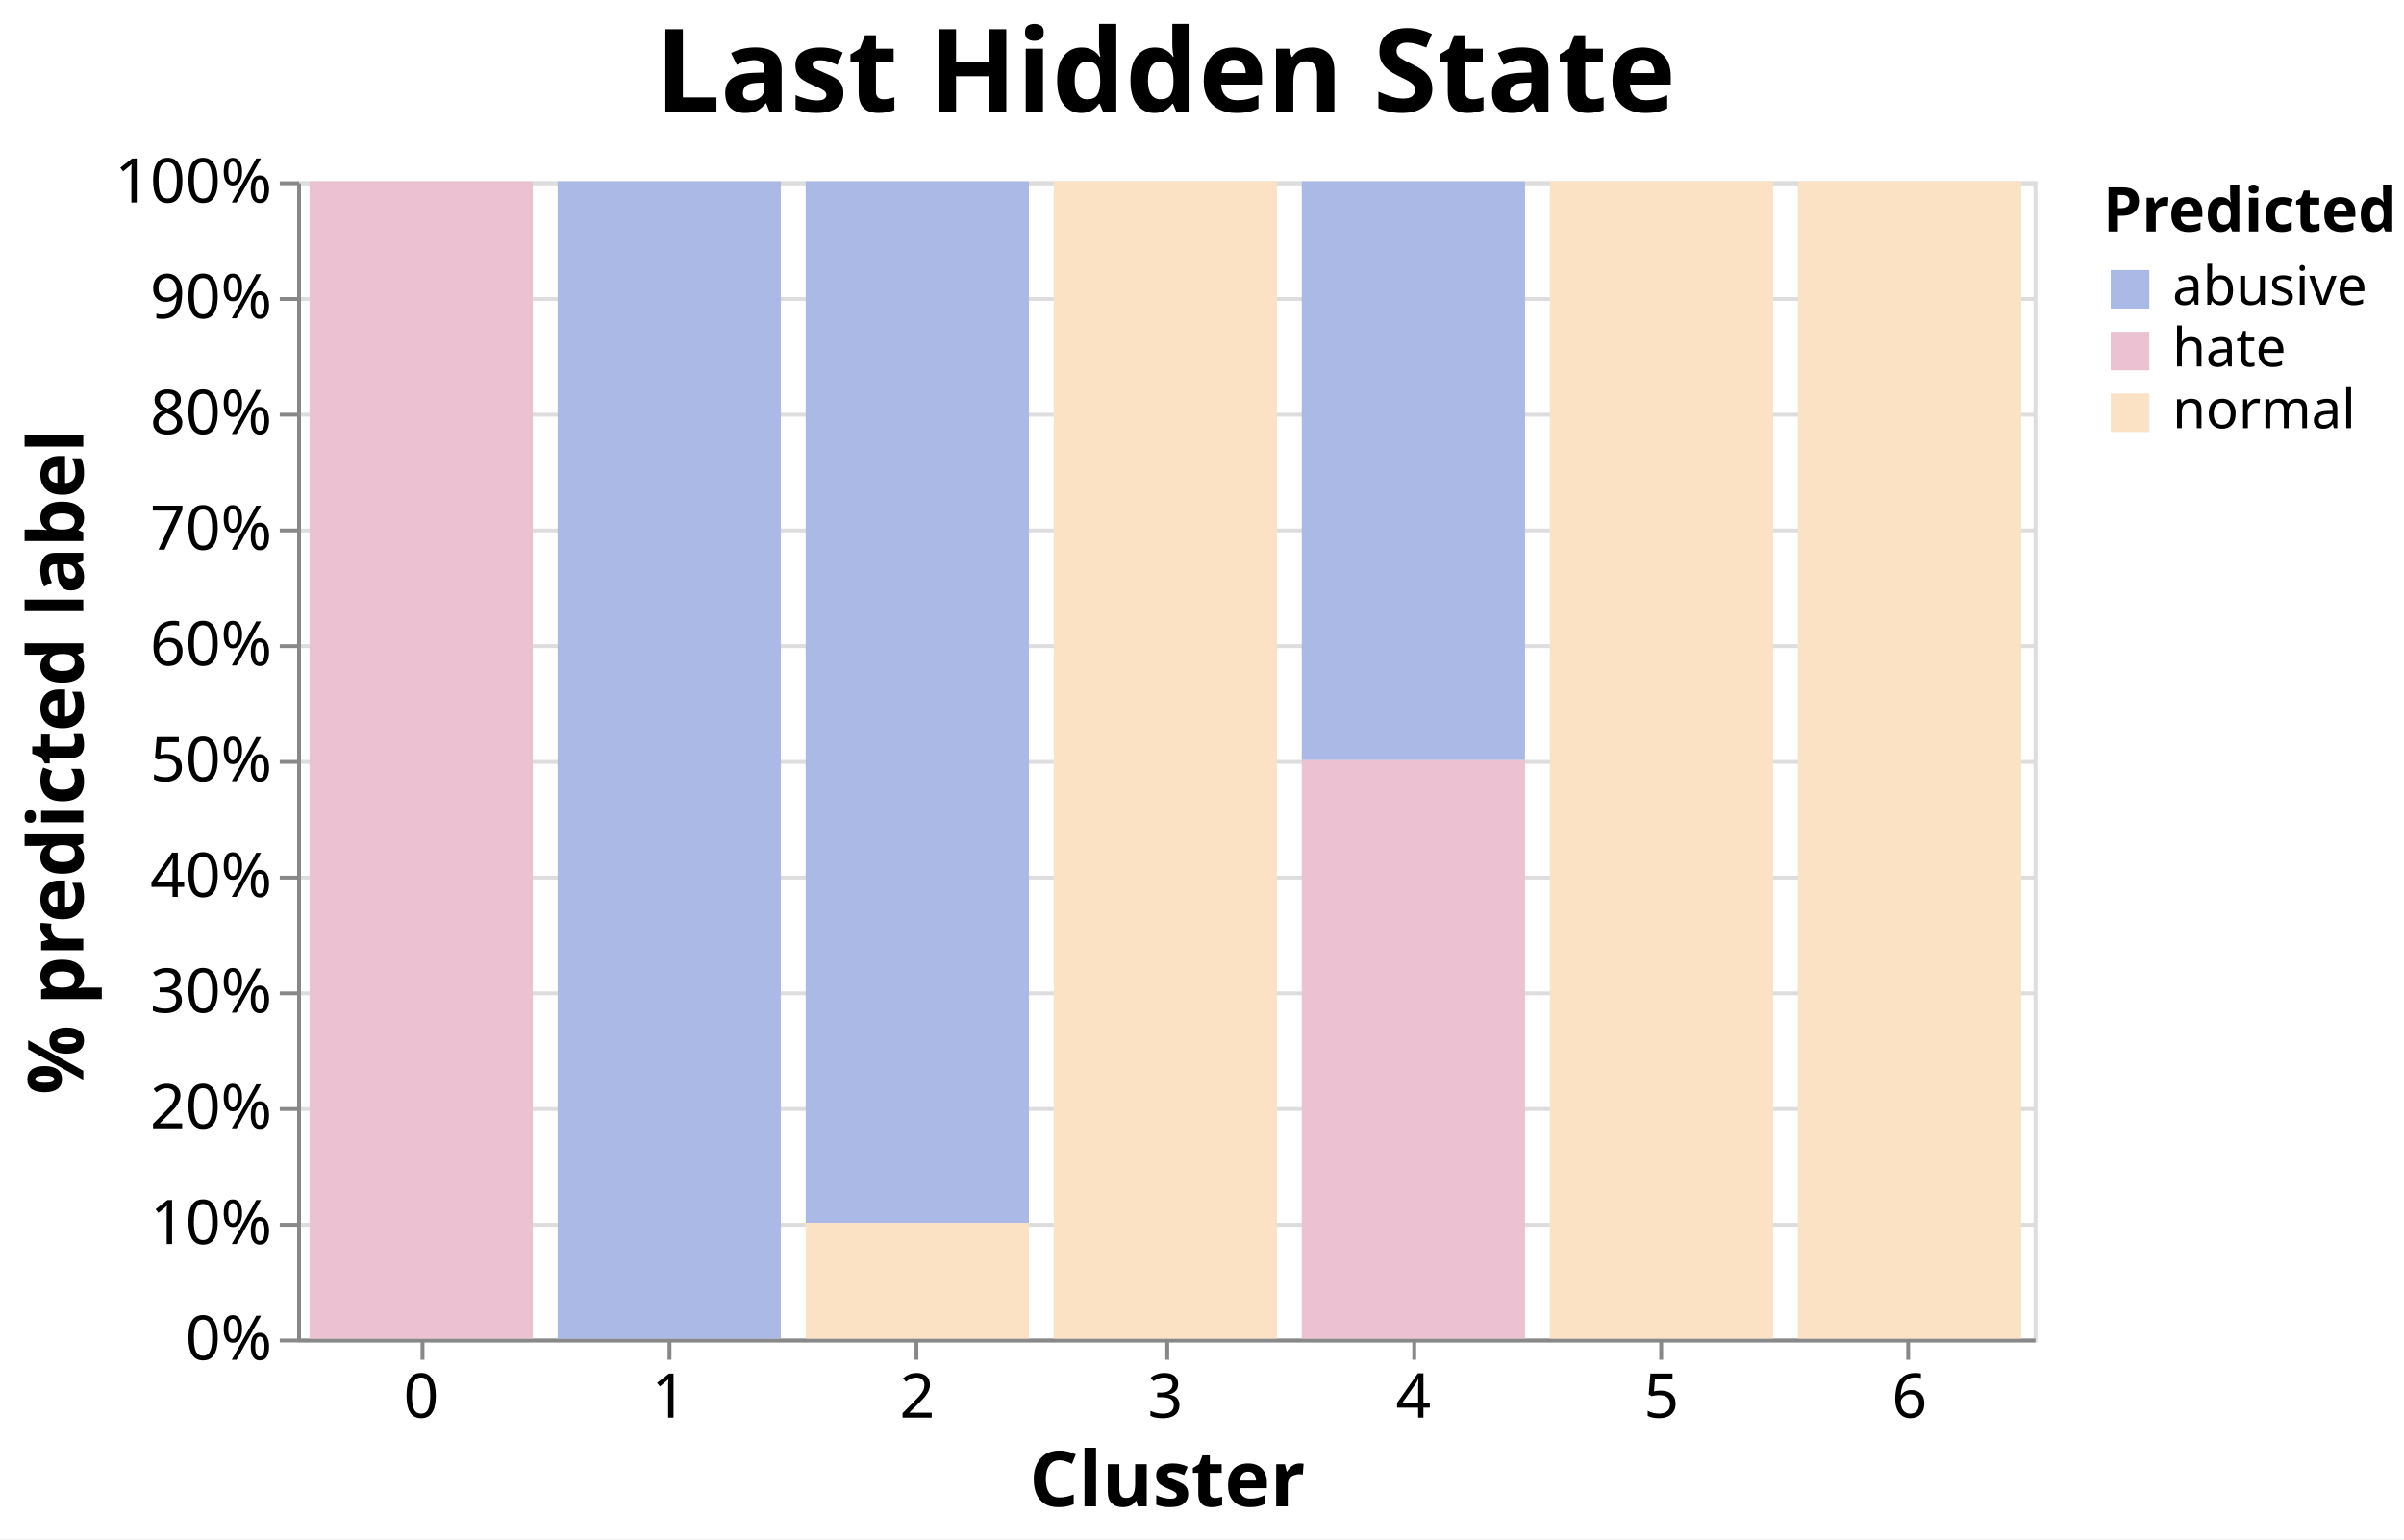
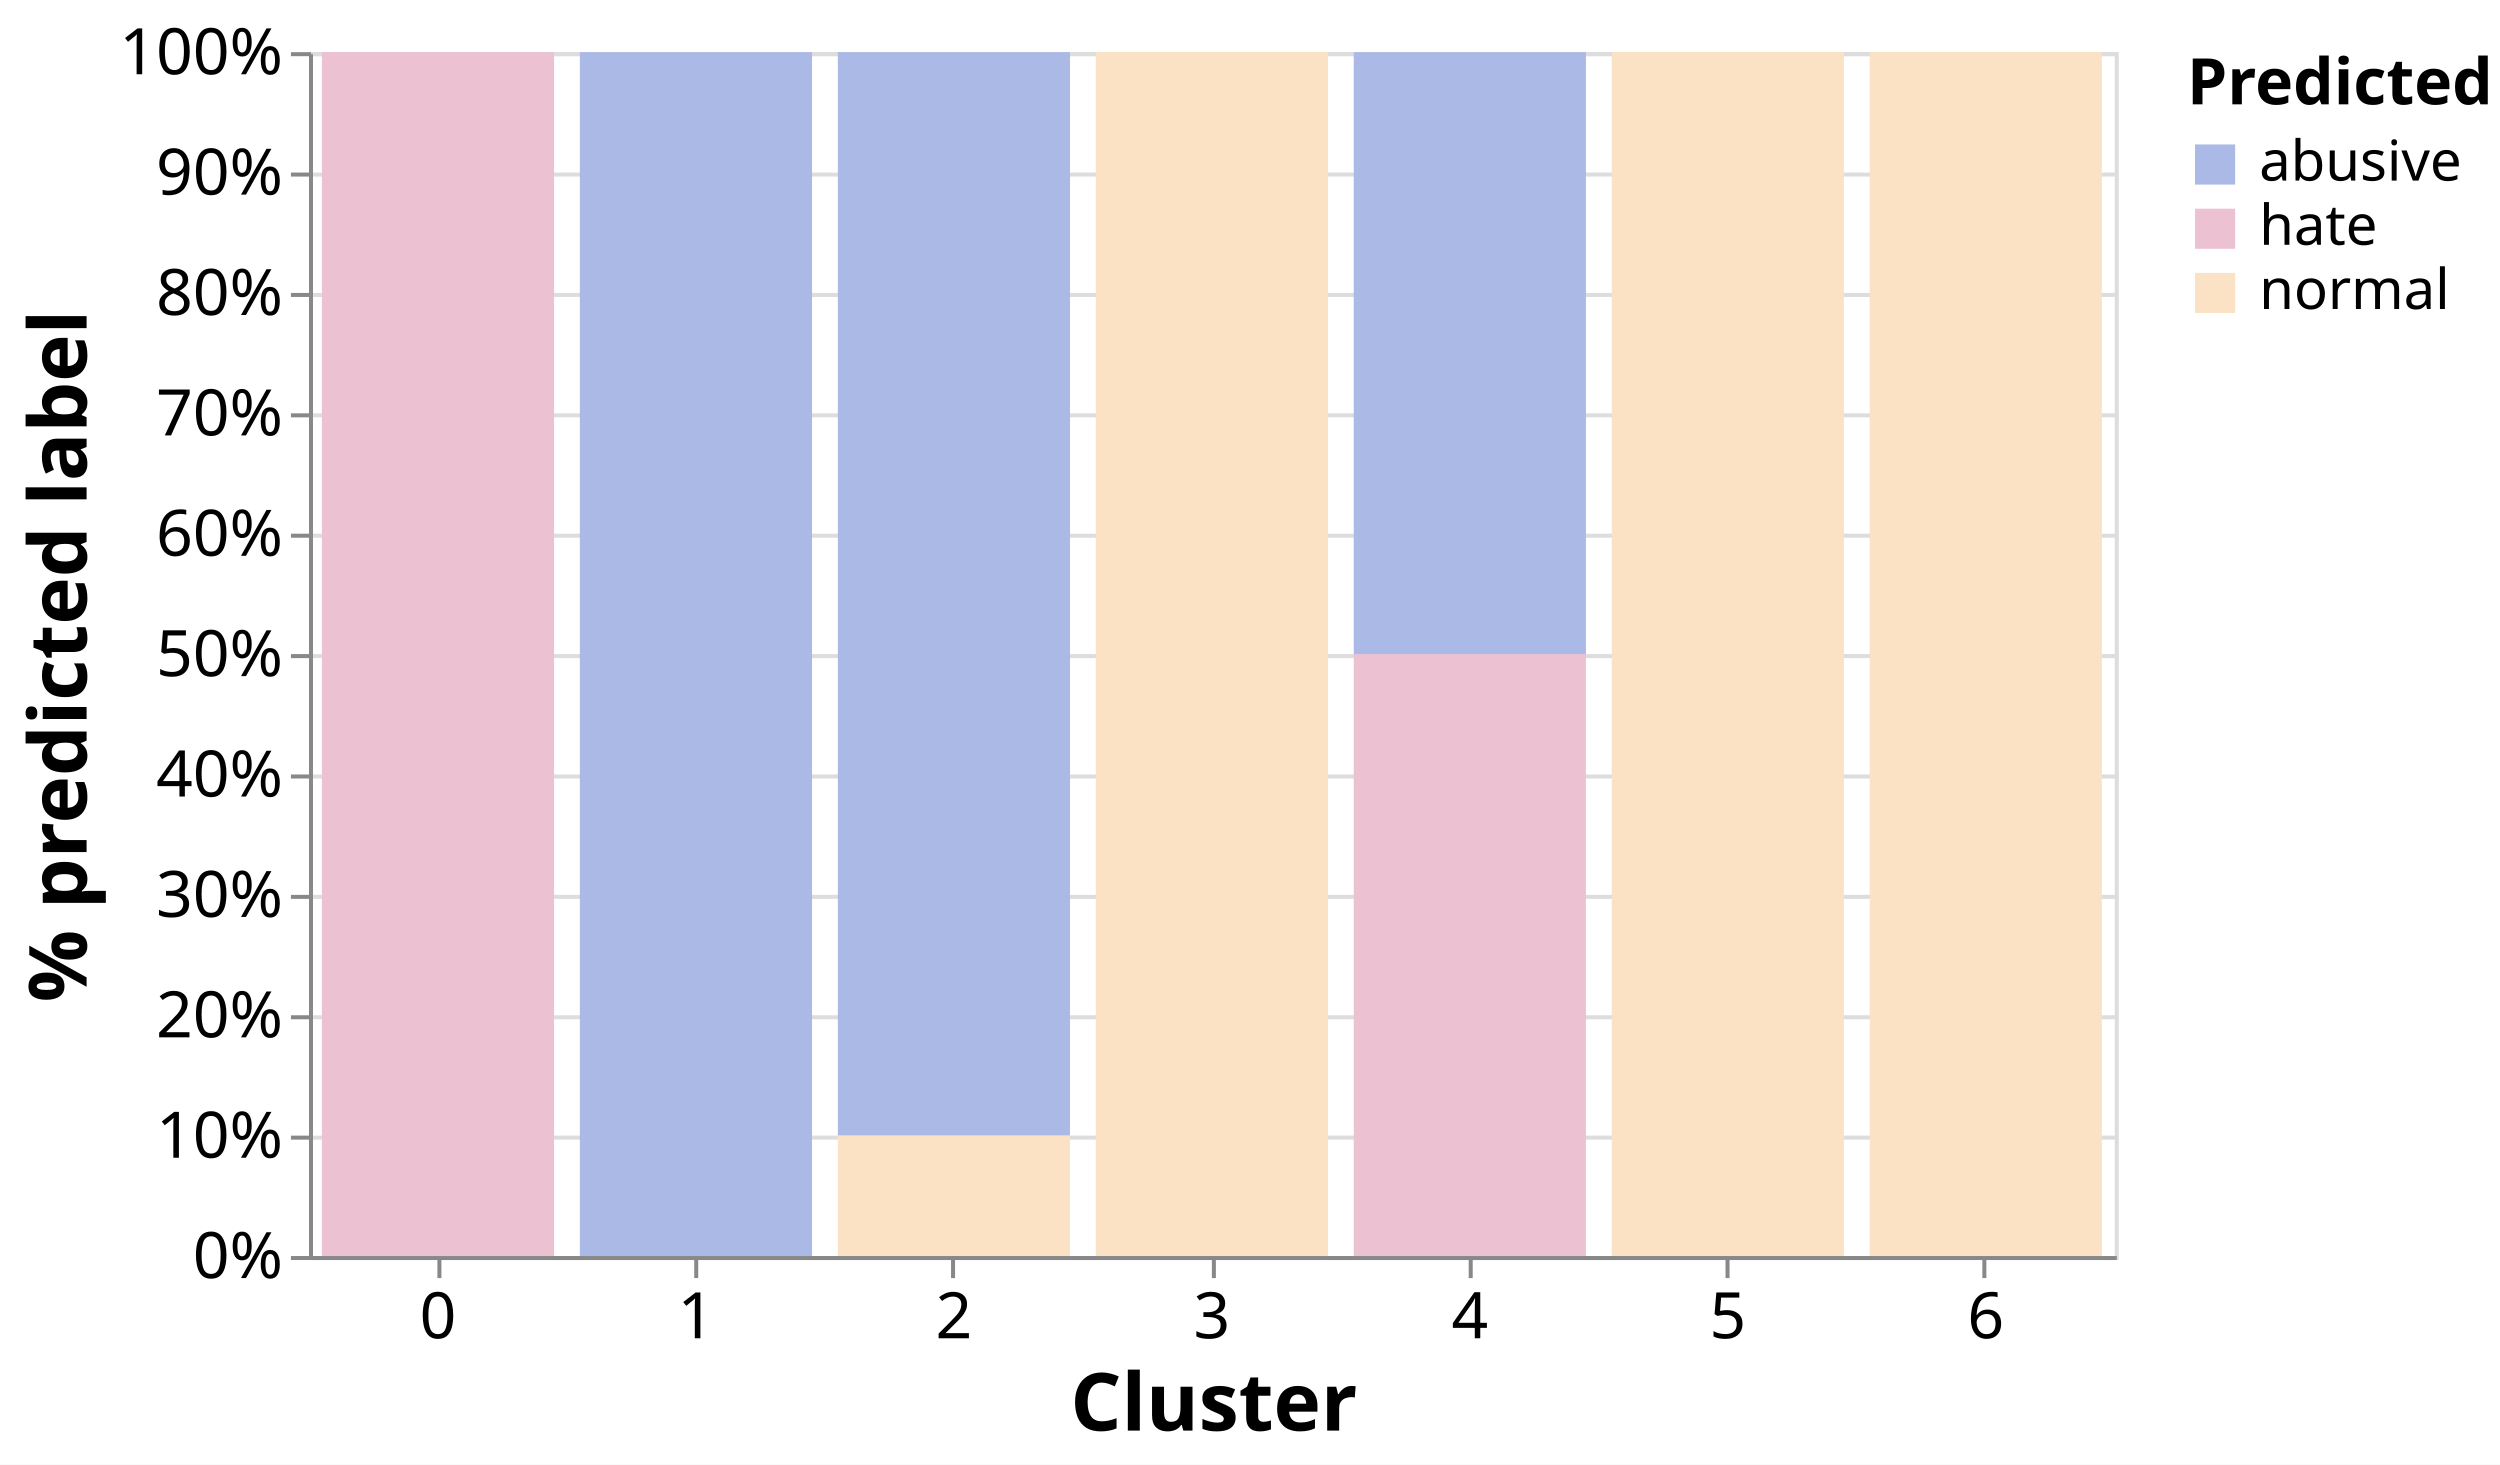
- <svg xmlns="http://www.w3.org/2000/svg" version="1.1" class="marks" width="623" height="399" viewBox="0 0 623 399">
-   <rect width="623" height="399" fill="white" />
-   <g fill="none" stroke-miterlimit="10" transform="translate(77,47)">
+ <svg xmlns="http://www.w3.org/2000/svg" version="1.1" class="marks" width="623" height="365" viewBox="0 0 623 365">
+   <rect width="623" height="365" fill="white" />
+   <g fill="none" stroke-miterlimit="10" transform="translate(77,13)">
    <g class="mark-group role-frame root" role="graphics-object" aria-roledescription="group mark container">
      <g transform="translate(0,0)">
        <path class="background" aria-hidden="true" d="M0.5,0.5h450v300h-450Z" stroke="#ddd" />
        <g>
          <g class="mark-group role-axis" aria-hidden="true">
            <g transform="translate(0.5,0.5)">
              <path class="background" aria-hidden="true" d="M0,0h0v0h0Z" pointer-events="none" />
              <g>
                <g class="mark-rule role-axis-grid" pointer-events="none">
                  <line transform="translate(0,300)" x2="450" y2="0" stroke="#ddd" stroke-width="1" opacity="1" />
                  <line transform="translate(0,270)" x2="450" y2="0" stroke="#ddd" stroke-width="1" opacity="1" />
                  <line transform="translate(0,240)" x2="450" y2="0" stroke="#ddd" stroke-width="1" opacity="1" />
                  <line transform="translate(0,210)" x2="450" y2="0" stroke="#ddd" stroke-width="1" opacity="1" />
                  <line transform="translate(0,180)" x2="450" y2="0" stroke="#ddd" stroke-width="1" opacity="1" />
                  <line transform="translate(0,150)" x2="450" y2="0" stroke="#ddd" stroke-width="1" opacity="1" />
                  <line transform="translate(0,120)" x2="450" y2="0" stroke="#ddd" stroke-width="1" opacity="1" />
                  <line transform="translate(0,90)" x2="450" y2="0" stroke="#ddd" stroke-width="1" opacity="1" />
                  <line transform="translate(0,60)" x2="450" y2="0" stroke="#ddd" stroke-width="1" opacity="1" />
                  <line transform="translate(0,30)" x2="450" y2="0" stroke="#ddd" stroke-width="1" opacity="1" />
                  <line transform="translate(0,0)" x2="450" y2="0" stroke="#ddd" stroke-width="1" opacity="1" />
                </g>
              </g>
              <path class="foreground" aria-hidden="true" d="" pointer-events="none" display="none" />
            </g>
          </g>
          <g class="mark-group role-axis" role="graphics-symbol" aria-roledescription="axis" aria-label="X-axis titled 'Cluster' for a discrete scale with 7 values: 0, 1, 2, 3, 4, 5, 6">
            <g transform="translate(0.5,300.5)">
              <path class="background" aria-hidden="true" d="M0,0h0v0h0Z" pointer-events="none" />
              <g>
                <g class="mark-rule role-axis-tick" pointer-events="none">
                  <line transform="translate(32,0)" x2="0" y2="5" stroke="#888" stroke-width="1" opacity="1" />
                  <line transform="translate(96,0)" x2="0" y2="5" stroke="#888" stroke-width="1" opacity="1" />
                  <line transform="translate(160,0)" x2="0" y2="5" stroke="#888" stroke-width="1" opacity="1" />
                  <line transform="translate(225,0)" x2="0" y2="5" stroke="#888" stroke-width="1" opacity="1" />
                  <line transform="translate(289,0)" x2="0" y2="5" stroke="#888" stroke-width="1" opacity="1" />
                  <line transform="translate(353,0)" x2="0" y2="5" stroke="#888" stroke-width="1" opacity="1" />
                  <line transform="translate(417,0)" x2="0" y2="5" stroke="#888" stroke-width="1" opacity="1" />
                </g>
                <g class="mark-text role-axis-label" pointer-events="none">
                  <text text-anchor="middle" transform="translate(31.64286,20)" font-family="sans-serif" font-size="16px" fill="black" opacity="1">0</text>
                  <text text-anchor="middle" transform="translate(95.92857,20)" font-family="sans-serif" font-size="16px" fill="black" opacity="1">1</text>
                  <text text-anchor="middle" transform="translate(160.2143,20)" font-family="sans-serif" font-size="16px" fill="black" opacity="1">2</text>
                  <text text-anchor="middle" transform="translate(224.5,20)" font-family="sans-serif" font-size="16px" fill="black" opacity="1">3</text>
                  <text text-anchor="middle" transform="translate(288.7857,20)" font-family="sans-serif" font-size="16px" fill="black" opacity="1">4</text>
                  <text text-anchor="middle" transform="translate(353.0714,20)" font-family="sans-serif" font-size="16px" fill="black" opacity="1">5</text>
                  <text text-anchor="middle" transform="translate(417.3571,20)" font-family="sans-serif" font-size="16px" fill="black" opacity="1">6</text>
                </g>
                <g class="mark-rule role-axis-domain" pointer-events="none">
                  <line transform="translate(0,0)" x2="450" y2="0" stroke="#888" stroke-width="1" opacity="1" />
                </g>
                <g class="mark-text role-axis-title" pointer-events="none">
                  <text text-anchor="middle" transform="translate(225,43)" font-family="sans-serif" font-size="20px" font-weight="bold" fill="black" opacity="1">Cluster</text>
                </g>
              </g>
              <path class="foreground" aria-hidden="true" d="" pointer-events="none" display="none" />
            </g>
          </g>
          <g class="mark-group role-axis" role="graphics-symbol" aria-roledescription="axis" aria-label="Y-axis titled '% predicted label' for a linear scale with values from 0% to 100%">
            <g transform="translate(0.5,0.5)">
              <path class="background" aria-hidden="true" d="M0,0h0v0h0Z" pointer-events="none" />
              <g>
                <g class="mark-rule role-axis-tick" pointer-events="none">
                  <line transform="translate(0,300)" x2="-5" y2="0" stroke="#888" stroke-width="1" opacity="1" />
                  <line transform="translate(0,270)" x2="-5" y2="0" stroke="#888" stroke-width="1" opacity="1" />
                  <line transform="translate(0,240)" x2="-5" y2="0" stroke="#888" stroke-width="1" opacity="1" />
                  <line transform="translate(0,210)" x2="-5" y2="0" stroke="#888" stroke-width="1" opacity="1" />
                  <line transform="translate(0,180)" x2="-5" y2="0" stroke="#888" stroke-width="1" opacity="1" />
                  <line transform="translate(0,150)" x2="-5" y2="0" stroke="#888" stroke-width="1" opacity="1" />
                  <line transform="translate(0,120)" x2="-5" y2="0" stroke="#888" stroke-width="1" opacity="1" />
                  <line transform="translate(0,90)" x2="-5" y2="0" stroke="#888" stroke-width="1" opacity="1" />
                  <line transform="translate(0,60)" x2="-5" y2="0" stroke="#888" stroke-width="1" opacity="1" />
                  <line transform="translate(0,30)" x2="-5" y2="0" stroke="#888" stroke-width="1" opacity="1" />
                  <line transform="translate(0,0)" x2="-5" y2="0" stroke="#888" stroke-width="1" opacity="1" />
                </g>
                <g class="mark-text role-axis-label" pointer-events="none">
                  <text text-anchor="end" transform="translate(-7,305)" font-family="sans-serif" font-size="16px" fill="black" opacity="1">0%</text>
                  <text text-anchor="end" transform="translate(-7,275)" font-family="sans-serif" font-size="16px" fill="black" opacity="1">10%</text>
                  <text text-anchor="end" transform="translate(-7,245)" font-family="sans-serif" font-size="16px" fill="black" opacity="1">20%</text>
                  <text text-anchor="end" transform="translate(-7,215)" font-family="sans-serif" font-size="16px" fill="black" opacity="1">30%</text>
                  <text text-anchor="end" transform="translate(-7,185)" font-family="sans-serif" font-size="16px" fill="black" opacity="1">40%</text>
                  <text text-anchor="end" transform="translate(-7,155)" font-family="sans-serif" font-size="16px" fill="black" opacity="1">50%</text>
                  <text text-anchor="end" transform="translate(-7,125)" font-family="sans-serif" font-size="16px" fill="black" opacity="1">60%</text>
                  <text text-anchor="end" transform="translate(-7,95)" font-family="sans-serif" font-size="16px" fill="black" opacity="1">70%</text>
                  <text text-anchor="end" transform="translate(-7,65)" font-family="sans-serif" font-size="16px" fill="black" opacity="1">80%</text>
                  <text text-anchor="end" transform="translate(-7,35)" font-family="sans-serif" font-size="16px" fill="black" opacity="1">90%</text>
                  <text text-anchor="end" transform="translate(-7,5)" font-family="sans-serif" font-size="16px" fill="black" opacity="1">100%</text>
                </g>
                <g class="mark-rule role-axis-domain" pointer-events="none">
                  <line transform="translate(0,300)" x2="0" y2="-300" stroke="#888" stroke-width="1" opacity="1" />
                </g>
                <g class="mark-text role-axis-title" pointer-events="none">
                  <text text-anchor="middle" transform="translate(-51.92188,150) rotate(-90) translate(0,-4)" font-family="sans-serif" font-size="20px" font-weight="bold" fill="black" opacity="1">% predicted label</text>
                </g>
              </g>
              <path class="foreground" aria-hidden="true" d="" pointer-events="none" display="none" />
            </g>
          </g>
          <g class="mark-rect role-mark marks" role="graphics-object" aria-roledescription="rect mark container">
            <path aria-label="cluster: 5; Count of Records: 100%; Predicted Label: normal" role="graphics-symbol" aria-roledescription="bar" d="M324.643,0h57.857v300h-57.857Z" fill="#FBE2C5" />
            <path aria-label="cluster: 1; Count of Records: 100%; Predicted Label: abusive" role="graphics-symbol" aria-roledescription="bar" d="M67.5,0h57.857v300h-57.857Z" fill="#AAB9E5" />
            <path aria-label="cluster: 6; Count of Records: 100%; Predicted Label: normal" role="graphics-symbol" aria-roledescription="bar" d="M388.929,0h57.857v300h-57.857Z" fill="#FBE2C5" />
            <path aria-label="cluster: 4; Count of Records: 50%; Predicted Label: hate" role="graphics-symbol" aria-roledescription="bar" d="M260.357,150h57.857v150h-57.857Z" fill="#ECC2D3" />
            <path aria-label="cluster: 2; Count of Records: 90%; Predicted Label: abusive" role="graphics-symbol" aria-roledescription="bar" d="M131.786,0h57.857v270h-57.857Z" fill="#AAB9E5" />
            <path aria-label="cluster: 0; Count of Records: 100%; Predicted Label: hate" role="graphics-symbol" aria-roledescription="bar" d="M3.214,0h57.857v300h-57.857Z" fill="#ECC2D3" />
            <path aria-label="cluster: 2; Count of Records: 10%; Predicted Label: normal" role="graphics-symbol" aria-roledescription="bar" d="M131.786,270h57.857v30h-57.857Z" fill="#FBE2C5" />
            <path aria-label="cluster: 3; Count of Records: 100%; Predicted Label: normal" role="graphics-symbol" aria-roledescription="bar" d="M196.071,0h57.857v300h-57.857Z" fill="#FBE2C5" />
            <path aria-label="cluster: 4; Count of Records: 50%; Predicted Label: abusive" role="graphics-symbol" aria-roledescription="bar" d="M260.357,0h57.857v150h-57.857Z" fill="#AAB9E5" />
          </g>
          <g class="mark-group role-legend" role="graphics-symbol" aria-roledescription="legend" aria-label="Symbol legend titled 'Predicted' for fill color with 3 values: abusive, hate, normal">
            <g transform="translate(468,0)">
              <path class="background" aria-hidden="true" d="M0,0h73v67h-73Z" pointer-events="none" />
              <g>
                <g class="mark-group role-legend-entry">
                  <g transform="translate(0,21)">
                    <path class="background" aria-hidden="true" d="M0,0h0v0h0Z" pointer-events="none" />
                    <g>
                      <g class="mark-group role-scope" role="graphics-object" aria-roledescription="group mark container">
                        <g transform="translate(0,0)">
                          <path class="background" aria-hidden="true" d="M0,0h66.255v14h-66.255Z" pointer-events="none" opacity="1" />
                          <g>
                            <g class="mark-symbol role-legend-symbol" pointer-events="none">
                              <path transform="translate(7,7)" d="M-5,-5h10v10h-10Z" fill="#AAB9E5" stroke-width="1.5" opacity="1" />
                            </g>
                            <g class="mark-text role-legend-label" pointer-events="none">
                              <text text-anchor="start" transform="translate(18,11)" font-family="sans-serif" font-size="14px" fill="black" opacity="1">abusive</text>
                            </g>
                          </g>
                          <path class="foreground" aria-hidden="true" d="" pointer-events="none" display="none" />
                        </g>
                        <g transform="translate(0,16)">
                          <path class="background" aria-hidden="true" d="M0,0h66.255v14h-66.255Z" pointer-events="none" opacity="1" />
                          <g>
                            <g class="mark-symbol role-legend-symbol" pointer-events="none">
                              <path transform="translate(7,7)" d="M-5,-5h10v10h-10Z" fill="#ECC2D3" stroke-width="1.5" opacity="1" />
                            </g>
                            <g class="mark-text role-legend-label" pointer-events="none">
                              <text text-anchor="start" transform="translate(18,11)" font-family="sans-serif" font-size="14px" fill="black" opacity="1">hate</text>
                            </g>
                          </g>
                          <path class="foreground" aria-hidden="true" d="" pointer-events="none" display="none" />
                        </g>
                        <g transform="translate(0,32)">
                          <path class="background" aria-hidden="true" d="M0,0h66.255v14h-66.255Z" pointer-events="none" opacity="1" />
                          <g>
                            <g class="mark-symbol role-legend-symbol" pointer-events="none">
                              <path transform="translate(7,7)" d="M-5,-5h10v10h-10Z" fill="#FBE2C5" stroke-width="1.5" opacity="1" />
                            </g>
                            <g class="mark-text role-legend-label" pointer-events="none">
                              <text text-anchor="start" transform="translate(18,11)" font-family="sans-serif" font-size="14px" fill="black" opacity="1">normal</text>
                            </g>
                          </g>
                          <path class="foreground" aria-hidden="true" d="" pointer-events="none" display="none" />
                        </g>
                      </g>
                    </g>
                    <path class="foreground" aria-hidden="true" d="" pointer-events="none" display="none" />
                  </g>
                </g>
                <g class="mark-text role-legend-title" pointer-events="none">
                  <text text-anchor="start" transform="translate(0,13)" font-family="sans-serif" font-size="16px" font-weight="bold" fill="black" opacity="1">Predicted</text>
                </g>
              </g>
              <path class="foreground" aria-hidden="true" d="" pointer-events="none" display="none" />
            </g>
          </g>
-           <g class="mark-group role-title">
-             <g transform="translate(225,-42)">
-               <path class="background" aria-hidden="true" d="M0,0h0v0h0Z" pointer-events="none" />
-               <g>
-                 <g class="mark-text role-title-text" role="graphics-symbol" aria-roledescription="title" aria-label="Title text 'Last Hidden State'" pointer-events="none">
-                   <text text-anchor="middle" transform="translate(0,24)" font-family="sans-serif" font-size="30px" font-weight="bold" fill="#000" opacity="1">Last Hidden State</text>
-                 </g>
-               </g>
-               <path class="foreground" aria-hidden="true" d="" pointer-events="none" display="none" />
-             </g>
-           </g>
        </g>
        <path class="foreground" aria-hidden="true" d="" display="none" />
      </g>
    </g>
  </g>
</svg>
